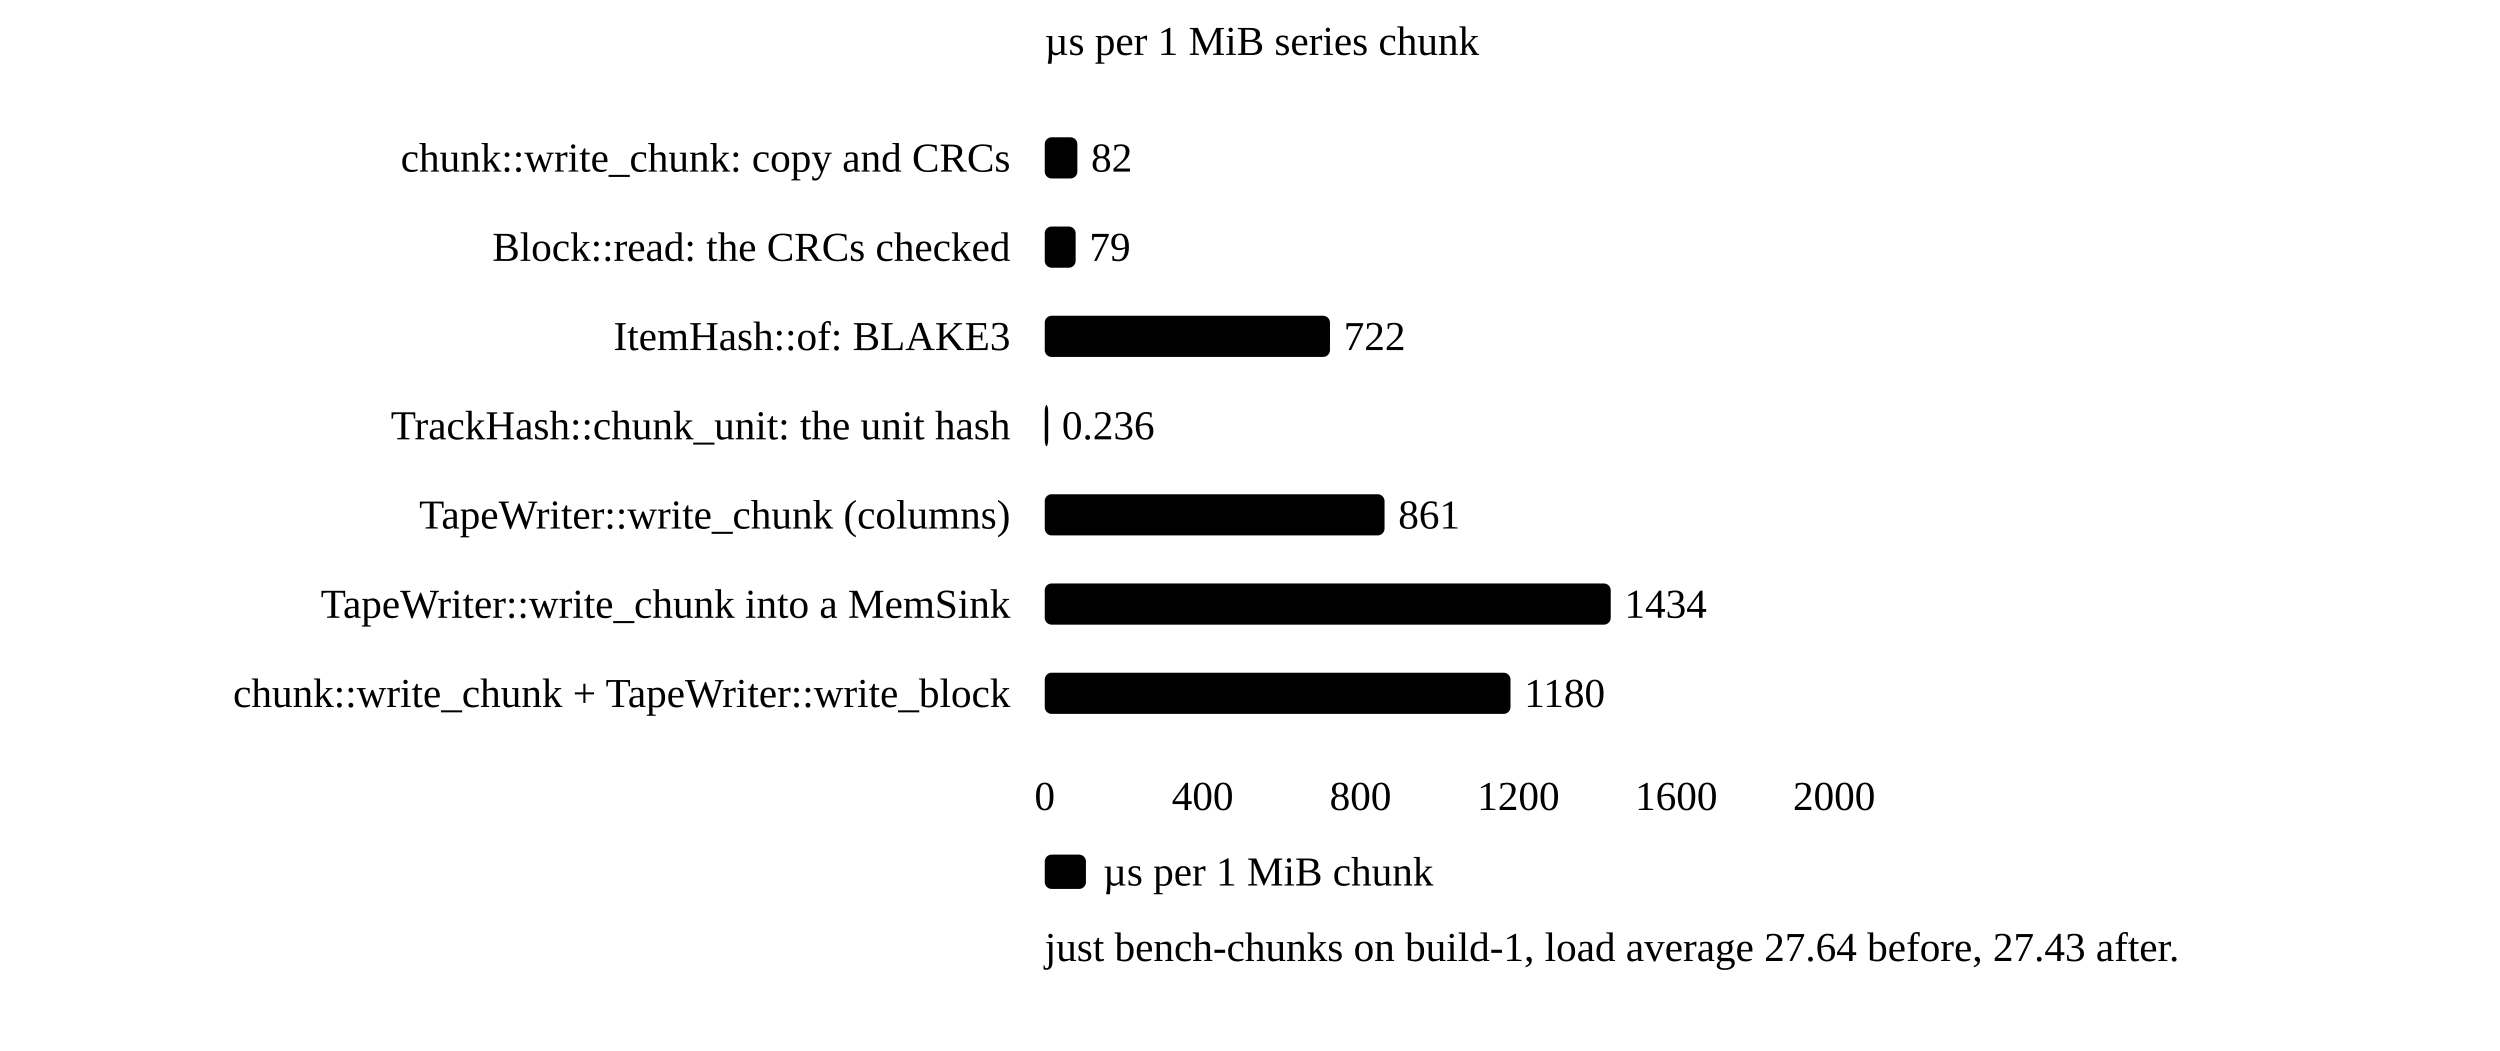
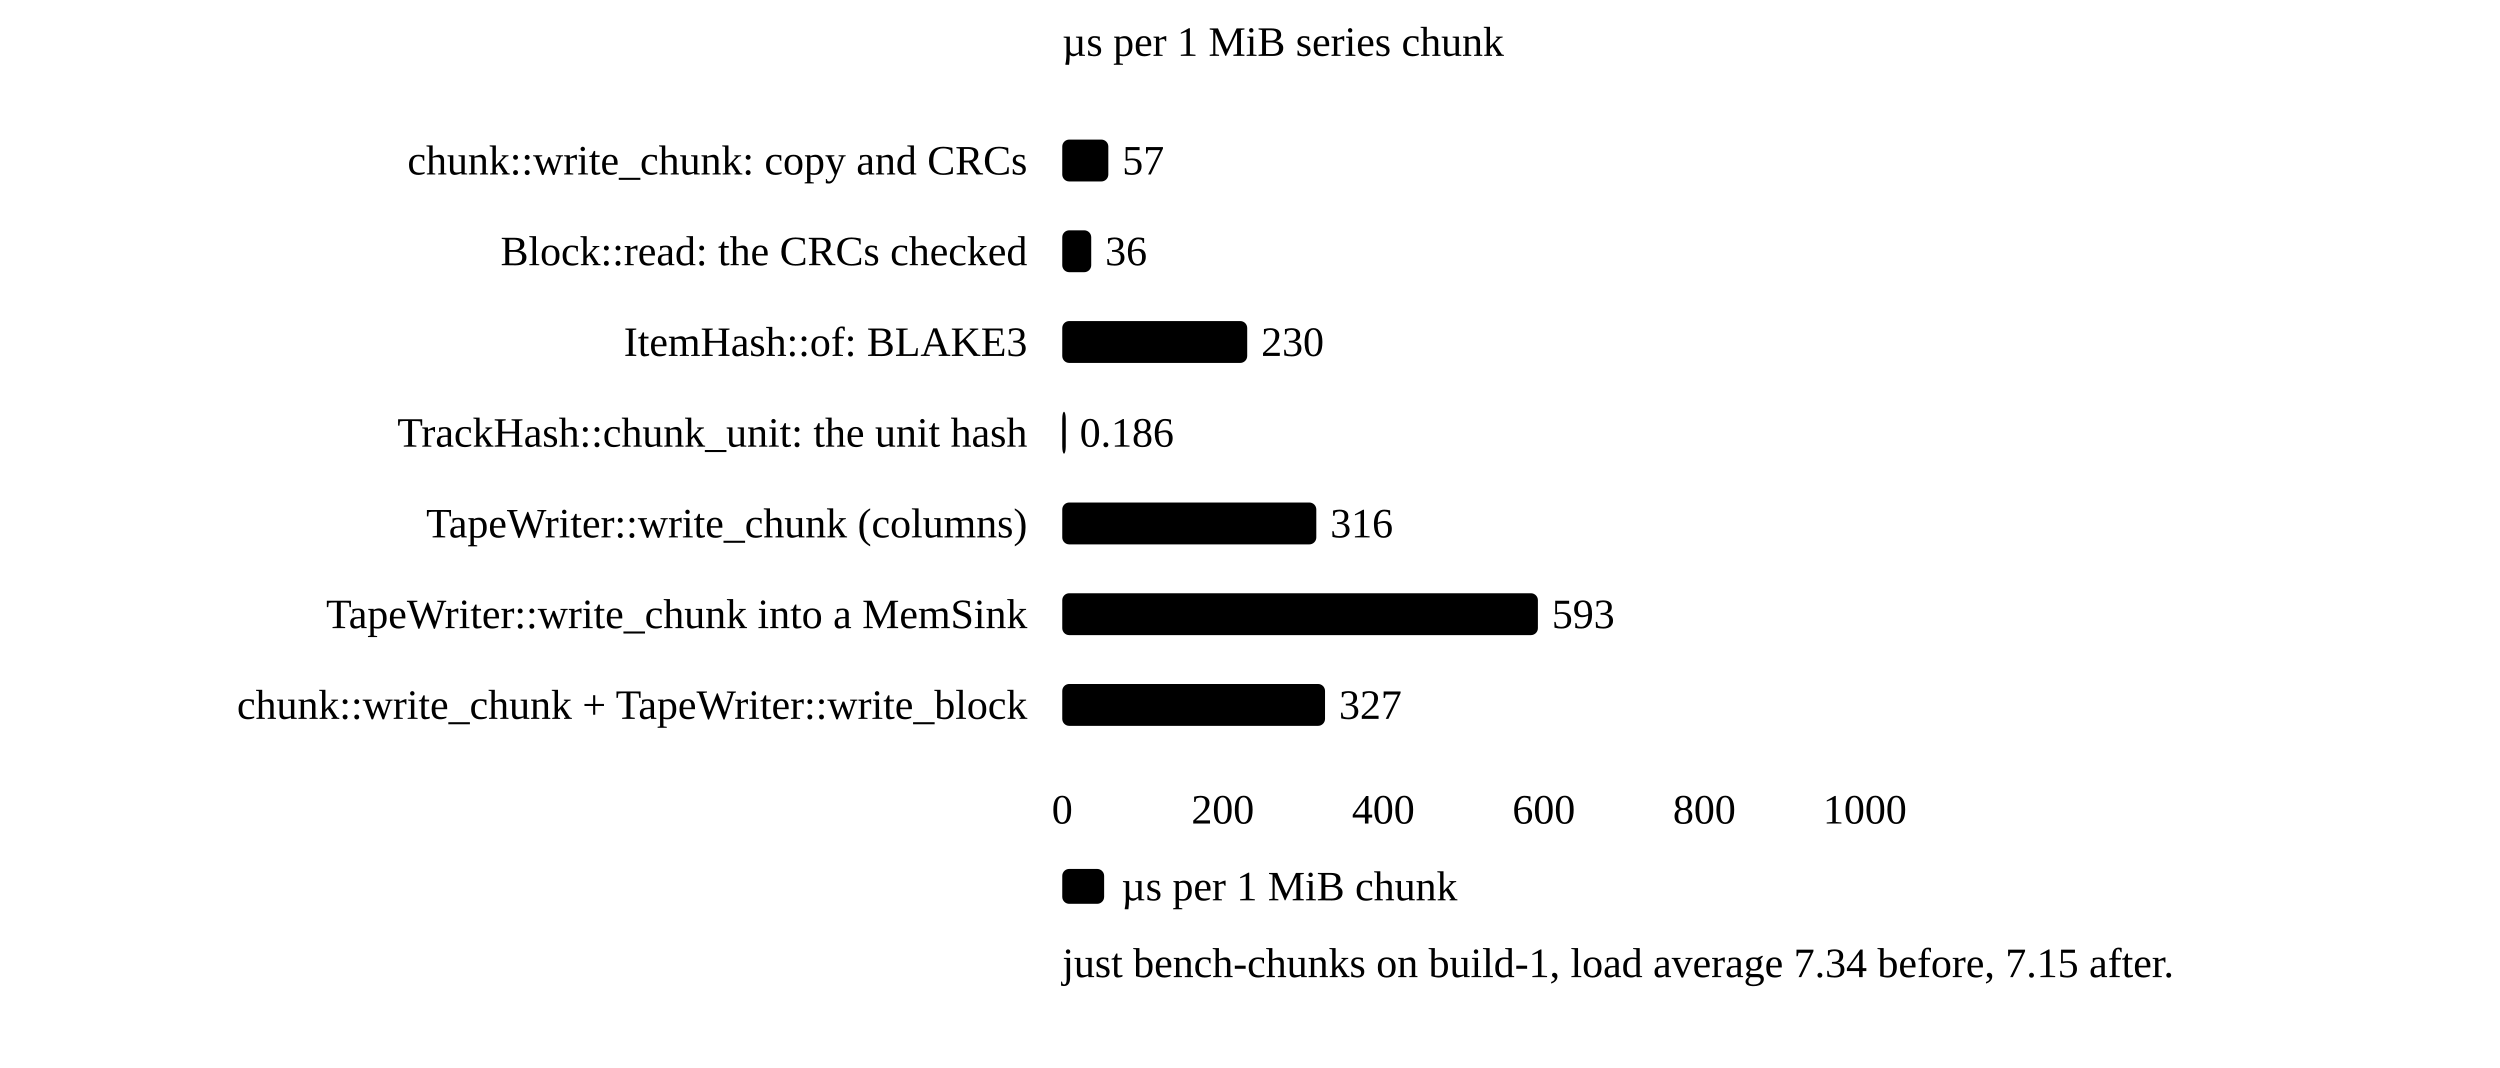
- <svg xmlns="http://www.w3.org/2000/svg" class="ww-svg" viewBox="0 0 728.4 306" width="728.4" height="306" role="img" aria-label="What a 1 MiB series chunk costs the writer and its parts, µs per chunk">
+ <svg xmlns="http://www.w3.org/2000/svg" class="ww-svg" viewBox="0 0 716.4 306" width="716.4" height="306" role="img" aria-label="What a 1 MiB series chunk costs the writer and its parts, µs per chunk">
  <text x="304.4" y="16.0" text-anchor="start" class="strong">µs per 1 MiB series chunk</text>
  <line x1="304.4" y1="34.0" x2="304.4" y2="222.0" class="thin" />
  <text x="304.4" y="236.0" text-anchor="middle" class="small soft">0</text>
  <line x1="350.4" y1="34.0" x2="350.4" y2="222.0" class="thin" />
-   <text x="350.4" y="236.0" text-anchor="middle" class="small soft">400</text>
+   <text x="350.4" y="236.0" text-anchor="middle" class="small soft">200</text>
  <line x1="396.4" y1="34.0" x2="396.4" y2="222.0" class="thin" />
-   <text x="396.4" y="236.0" text-anchor="middle" class="small soft">800</text>
+   <text x="396.4" y="236.0" text-anchor="middle" class="small soft">400</text>
  <line x1="442.4" y1="34.0" x2="442.4" y2="222.0" class="thin" />
-   <text x="442.4" y="236.0" text-anchor="middle" class="small soft">1200</text>
+   <text x="442.4" y="236.0" text-anchor="middle" class="small soft">600</text>
  <line x1="488.4" y1="34.0" x2="488.4" y2="222.0" class="thin" />
-   <text x="488.4" y="236.0" text-anchor="middle" class="small soft">1600</text>
+   <text x="488.4" y="236.0" text-anchor="middle" class="small soft">800</text>
  <line x1="534.4" y1="34.0" x2="534.4" y2="222.0" class="thin" />
-   <text x="534.4" y="236.0" text-anchor="middle" class="small soft">2000</text>
-   <rect x="304.4" y="40.0" width="9.5" height="12.0" rx="2" class="blue" />
-   <text x="317.9" y="50.0" text-anchor="start" class="small">82</text>
-   <rect x="304.4" y="66.0" width="9.0" height="12.0" rx="2" class="blue" />
-   <text x="317.4" y="76.0" text-anchor="start" class="small">79</text>
-   <rect x="304.4" y="92.0" width="83.1" height="12.0" rx="2" class="blue" />
-   <text x="391.5" y="102.0" text-anchor="start" class="small">722</text>
+   <text x="534.4" y="236.0" text-anchor="middle" class="small soft">1000</text>
+   <rect x="304.4" y="40.0" width="13.2" height="12.0" rx="2" class="blue" />
+   <text x="321.6" y="50.0" text-anchor="start" class="small">57</text>
+   <rect x="304.4" y="66.0" width="8.3" height="12.0" rx="2" class="blue" />
+   <text x="316.7" y="76.0" text-anchor="start" class="small">36</text>
+   <rect x="304.4" y="92.0" width="53.0" height="12.0" rx="2" class="blue" />
+   <text x="361.4" y="102.0" text-anchor="start" class="small">230</text>
  <rect x="304.4" y="118.0" width="1.0" height="12.0" rx="2" class="blue" />
-   <text x="309.4" y="128.0" text-anchor="start" class="small">0.236</text>
-   <rect x="304.4" y="144.0" width="99.0" height="12.0" rx="2" class="blue" />
-   <text x="407.4" y="154.0" text-anchor="start" class="small">861</text>
-   <rect x="304.4" y="170.0" width="164.9" height="12.0" rx="2" class="blue" />
-   <text x="473.3" y="180.0" text-anchor="start" class="small">1434</text>
-   <rect x="304.4" y="196.0" width="135.7" height="12.0" rx="2" class="blue" />
-   <text x="444.1" y="206.0" text-anchor="start" class="small">1180</text>
+   <text x="309.4" y="128.0" text-anchor="start" class="small">0.186</text>
+   <rect x="304.4" y="144.0" width="72.8" height="12.0" rx="2" class="blue" />
+   <text x="381.2" y="154.0" text-anchor="start" class="small">316</text>
+   <rect x="304.4" y="170.0" width="136.3" height="12.0" rx="2" class="blue" />
+   <text x="444.7" y="180.0" text-anchor="start" class="small">593</text>
+   <rect x="304.4" y="196.0" width="75.3" height="12.0" rx="2" class="blue" />
+   <text x="383.7" y="206.0" text-anchor="start" class="small">327</text>
  <line x1="304.4" y1="34.0" x2="304.4" y2="222.0" class="line" />
  <text x="294.4" y="50.0" text-anchor="end">chunk::write_chunk: copy and CRCs</text>
  <text x="294.4" y="76.0" text-anchor="end">Block::read: the CRCs checked</text>
  <text x="294.4" y="102.0" text-anchor="end">ItemHash::of: BLAKE3</text>
  <text x="294.4" y="128.0" text-anchor="end">TrackHash::chunk_unit: the unit hash</text>
  <text x="294.4" y="154.0" text-anchor="end">TapeWriter::write_chunk (columns)</text>
  <text x="294.4" y="180.0" text-anchor="end">TapeWriter::write_chunk into a MemSink</text>
  <text x="294.4" y="206.0" text-anchor="end">chunk::write_chunk + TapeWriter::write_block</text>
  <rect x="304.4" y="249.0" width="12.0" height="10.0" rx="2" class="blue" />
  <text x="321.4" y="258.0" text-anchor="start" class="small">µs per 1 MiB chunk</text>
-   <text x="304.4" y="280.0" text-anchor="start" class="small soft">just bench-chunks on build-1, load average 27.64 before, 27.43 after.</text>
+   <text x="304.4" y="280.0" text-anchor="start" class="small soft">just bench-chunks on build-1, load average 7.34 before, 7.15 after.</text>
</svg>
